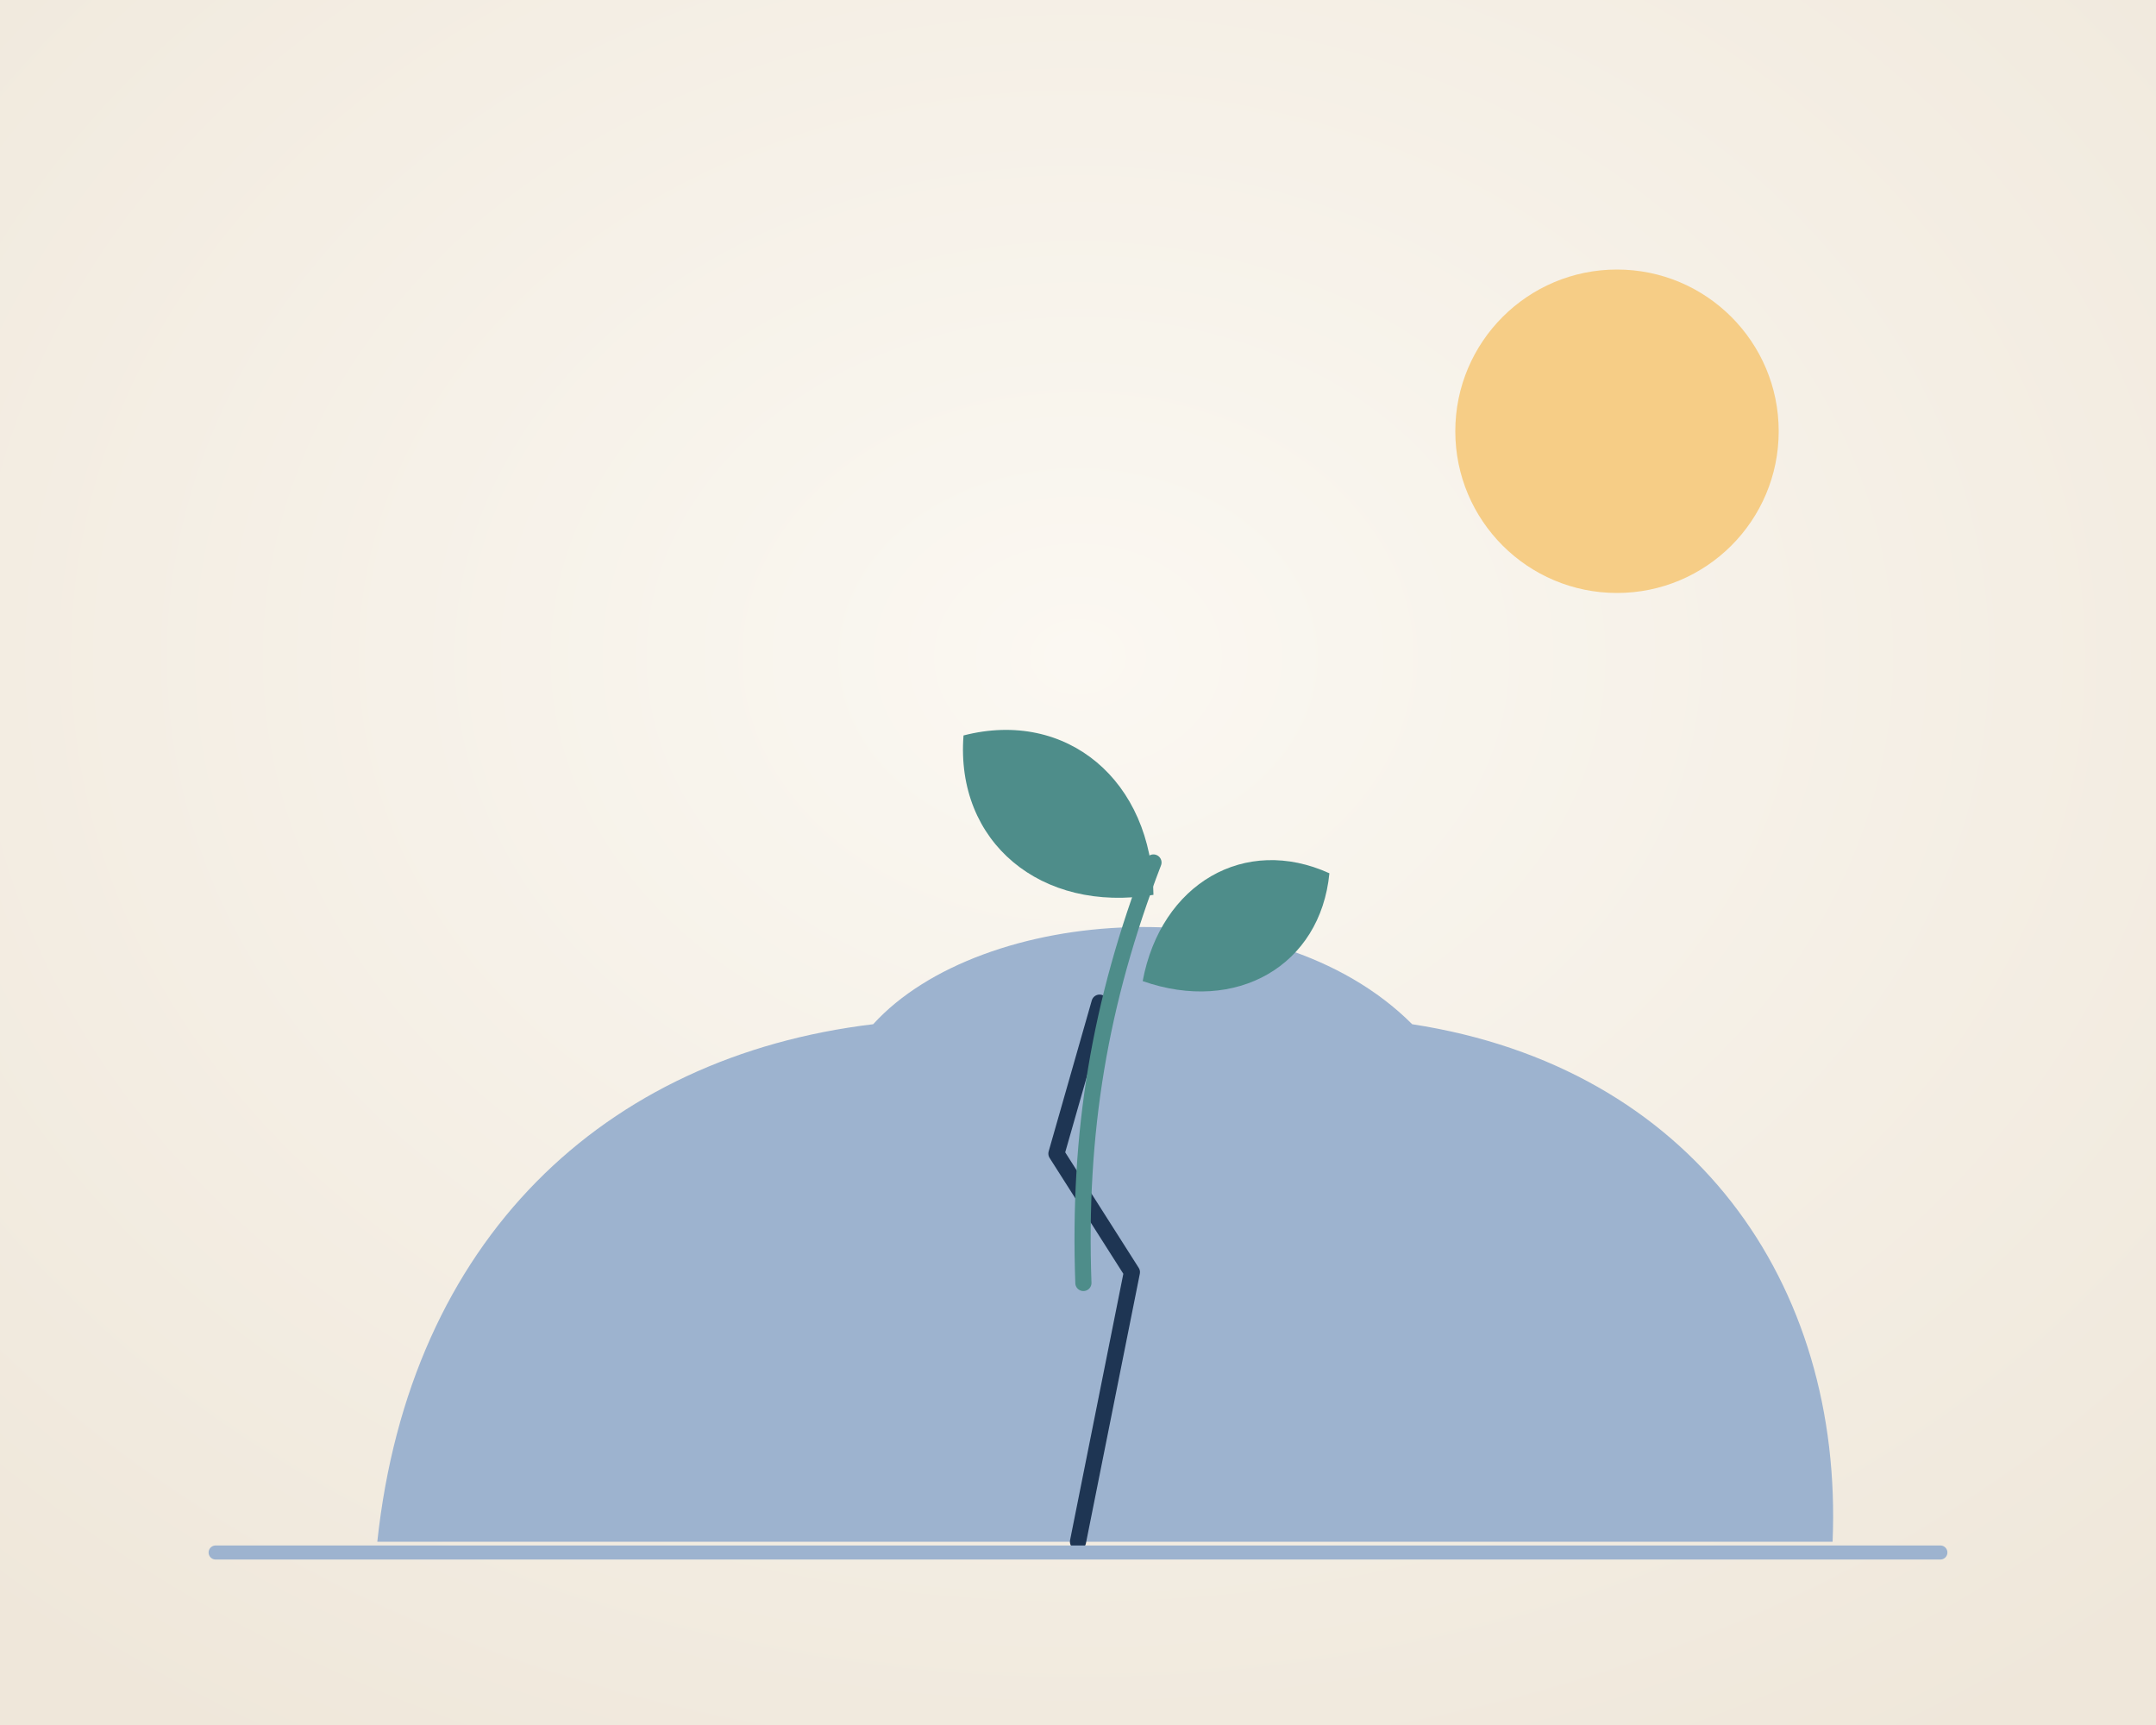
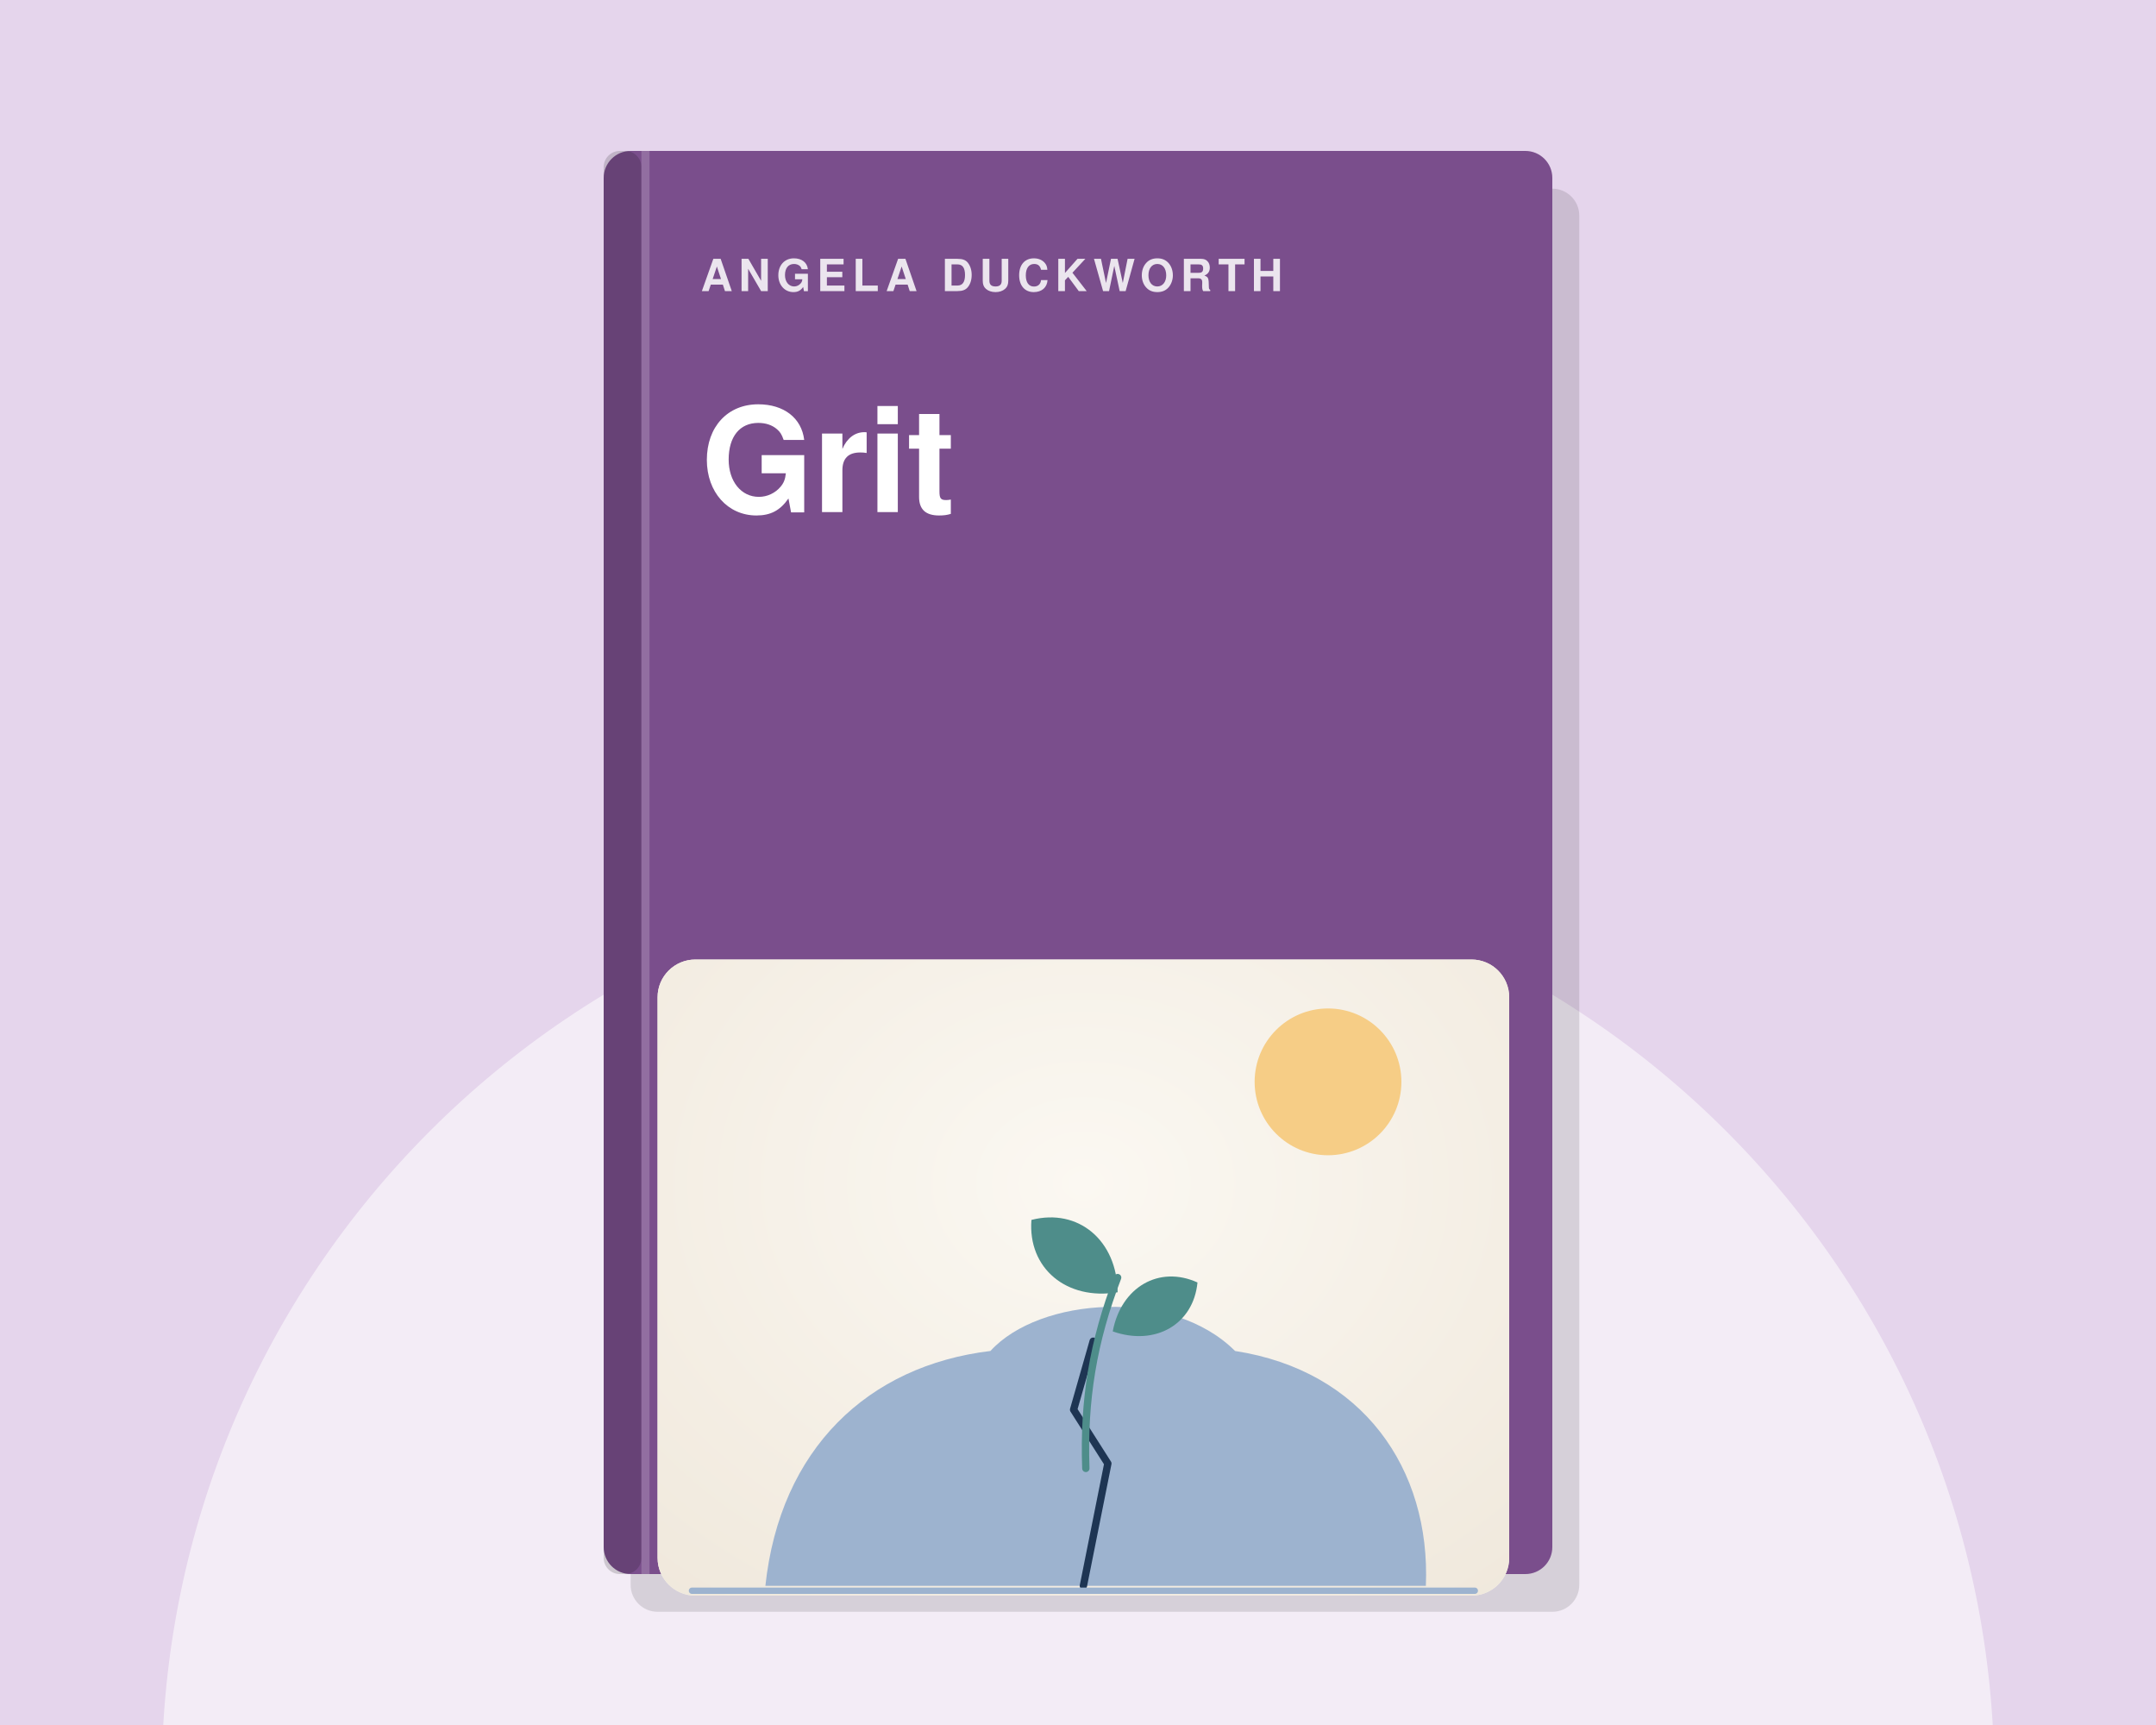
<svg xmlns="http://www.w3.org/2000/svg" viewBox="0 0 400 320">
  <defs>
    <radialGradient id="g" cx="50%" cy="38%" r="75%">
      <stop offset="0" stop-color="#FBF8F2" />
      <stop offset="1" stop-color="#EFE7DA" />
    </radialGradient>
  </defs>
-   <rect width="400" height="320" fill="url(#g)" />
-   <circle cx="300" cy="80" r="30" fill="#F6CD86" />
-   <path d="M70 286C76 230 112 196 162 190 182 168 236 164 262 190 314 198 342 238 340 286Z" fill="#9DB3CF" />
-   <path d="M204 186L196 214 210 236 200 286" fill="none" stroke="#1E3553" stroke-width="3" stroke-linecap="round" stroke-linejoin="round" />
-   <path d="M201 238C200 210 204 186 214 160" fill="none" stroke="#4E8D8A" stroke-width="3" stroke-linecap="round" stroke-linejoin="round" />
-   <g transform="translate(214 166) rotate(-140)">
-     <path d="M0 0C13.8 -16.1 34.5 -16.1 46 0C34.5 16.1 13.8 16.1 0 0Z" fill="#4E8D8A" />
+   <rect width="400" height="320" fill="#E5D5EC" />
+   <circle cx="200" cy="330" r="170" fill="#FFFFFF" opacity=".55" />
+   <rect x="117" y="35" width="176" height="264" rx="5" fill="#000" opacity=".12" />
+   <rect x="112" y="28" width="176" height="264" rx="5" fill="#7A4E8C" />
+   <rect x="112" y="28" width="7" height="264" rx="3" fill="#000" opacity=".16" />
+   <rect x="119" y="28" width="1.5" height="264" rx="0" fill="#FFF" opacity=".18" />
+   <text x="130" y="95.0" font-family="'Helvetica Neue', Helvetica, Arial, sans-serif" font-weight="800" font-size="27" fill="#FFFFFF" letter-spacing="-.2">Grit</text>
+   <text x="130" y="54" font-family="'Helvetica Neue', Helvetica, Arial, sans-serif" font-weight="700" font-size="8.2" letter-spacing="1.1" fill="#FFFFFF" opacity=".85">ANGELA DUCKWORTH</text>
+   <clipPath id="pc">
+     <rect x="122" y="178" width="158" height="118" rx="7" />
+   </clipPath>
+   <g clip-path="url(#pc)">
+     <rect x="122" y="178" width="158" height="118" fill="#F6F1E8" />
+     <svg x="122" y="178" width="158" height="118" viewBox="20 30 360 260" preserveAspectRatio="xMidYMid slice">
+       <rect width="400" height="320" fill="url(#g)" />
+       <circle cx="300" cy="80" r="30" fill="#F6CD86" />
+       <path d="M70 286C76 230 112 196 162 190 182 168 236 164 262 190 314 198 342 238 340 286Z" fill="#9DB3CF" />
+       <path d="M204 186L196 214 210 236 200 286" fill="none" stroke="#1E3553" stroke-width="3" stroke-linecap="round" stroke-linejoin="round" />
+       <path d="M201 238C200 210 204 186 214 160" fill="none" stroke="#4E8D8A" stroke-width="3" stroke-linecap="round" stroke-linejoin="round" />
+       <g transform="translate(214 166) rotate(-140)">
+         <path d="M0 0C13.8 -16.1 34.5 -16.1 46 0C34.5 16.1 13.8 16.1 0 0Z" fill="#4E8D8A" />
+       </g>
+       <g transform="translate(212 182) rotate(-30)">
+         <path d="M0 0C12.0 -14.0 30.0 -14.0 40 0C30.0 14.0 12.0 14.0 0 0Z" fill="#4E8D8A" />
+       </g>
+       <path d="M40 288H360" fill="none" stroke="#9DB3CF" stroke-width="2.6" stroke-linecap="round" stroke-linejoin="round" />
+     </svg>
  </g>
-   <g transform="translate(212 182) rotate(-30)">
-     <path d="M0 0C12.0 -14.0 30.0 -14.0 40 0C30.0 14.0 12.0 14.0 0 0Z" fill="#4E8D8A" />
-   </g>
-   <path d="M40 288H360" fill="none" stroke="#9DB3CF" stroke-width="2.6" stroke-linecap="round" stroke-linejoin="round" />
+   <circle cx="273" cy="280" r="0" fill="none" />
</svg>
